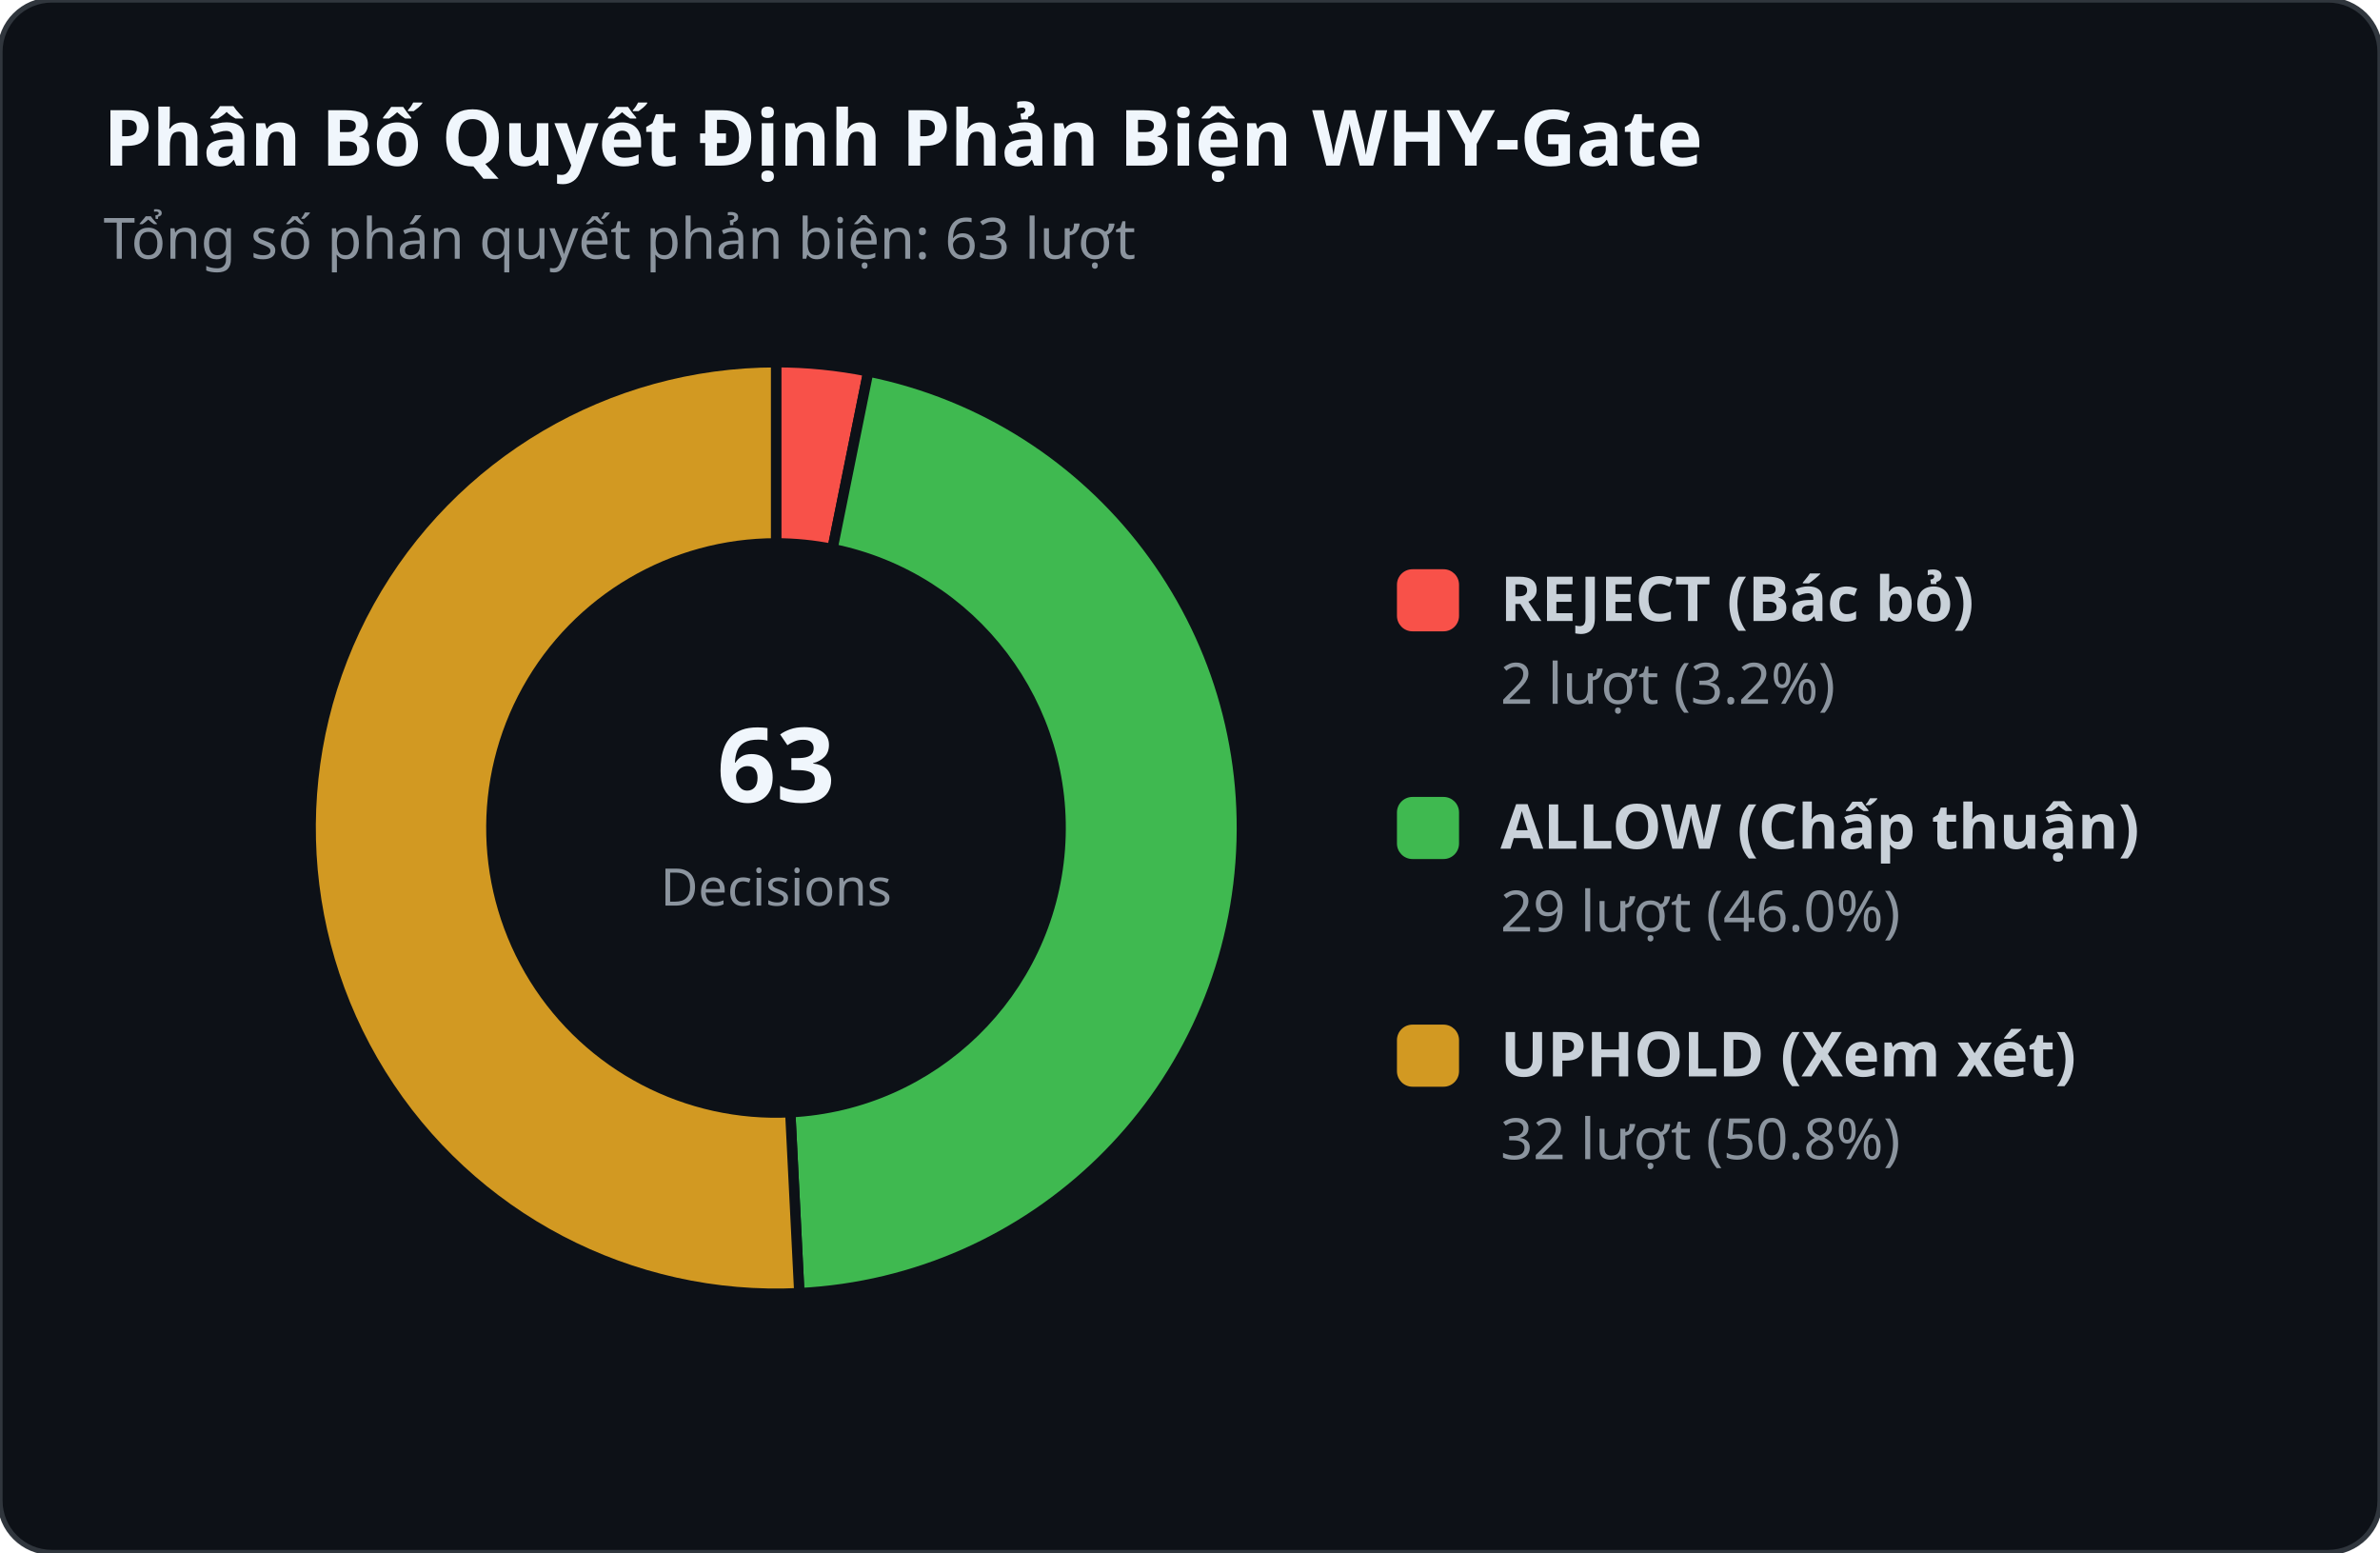
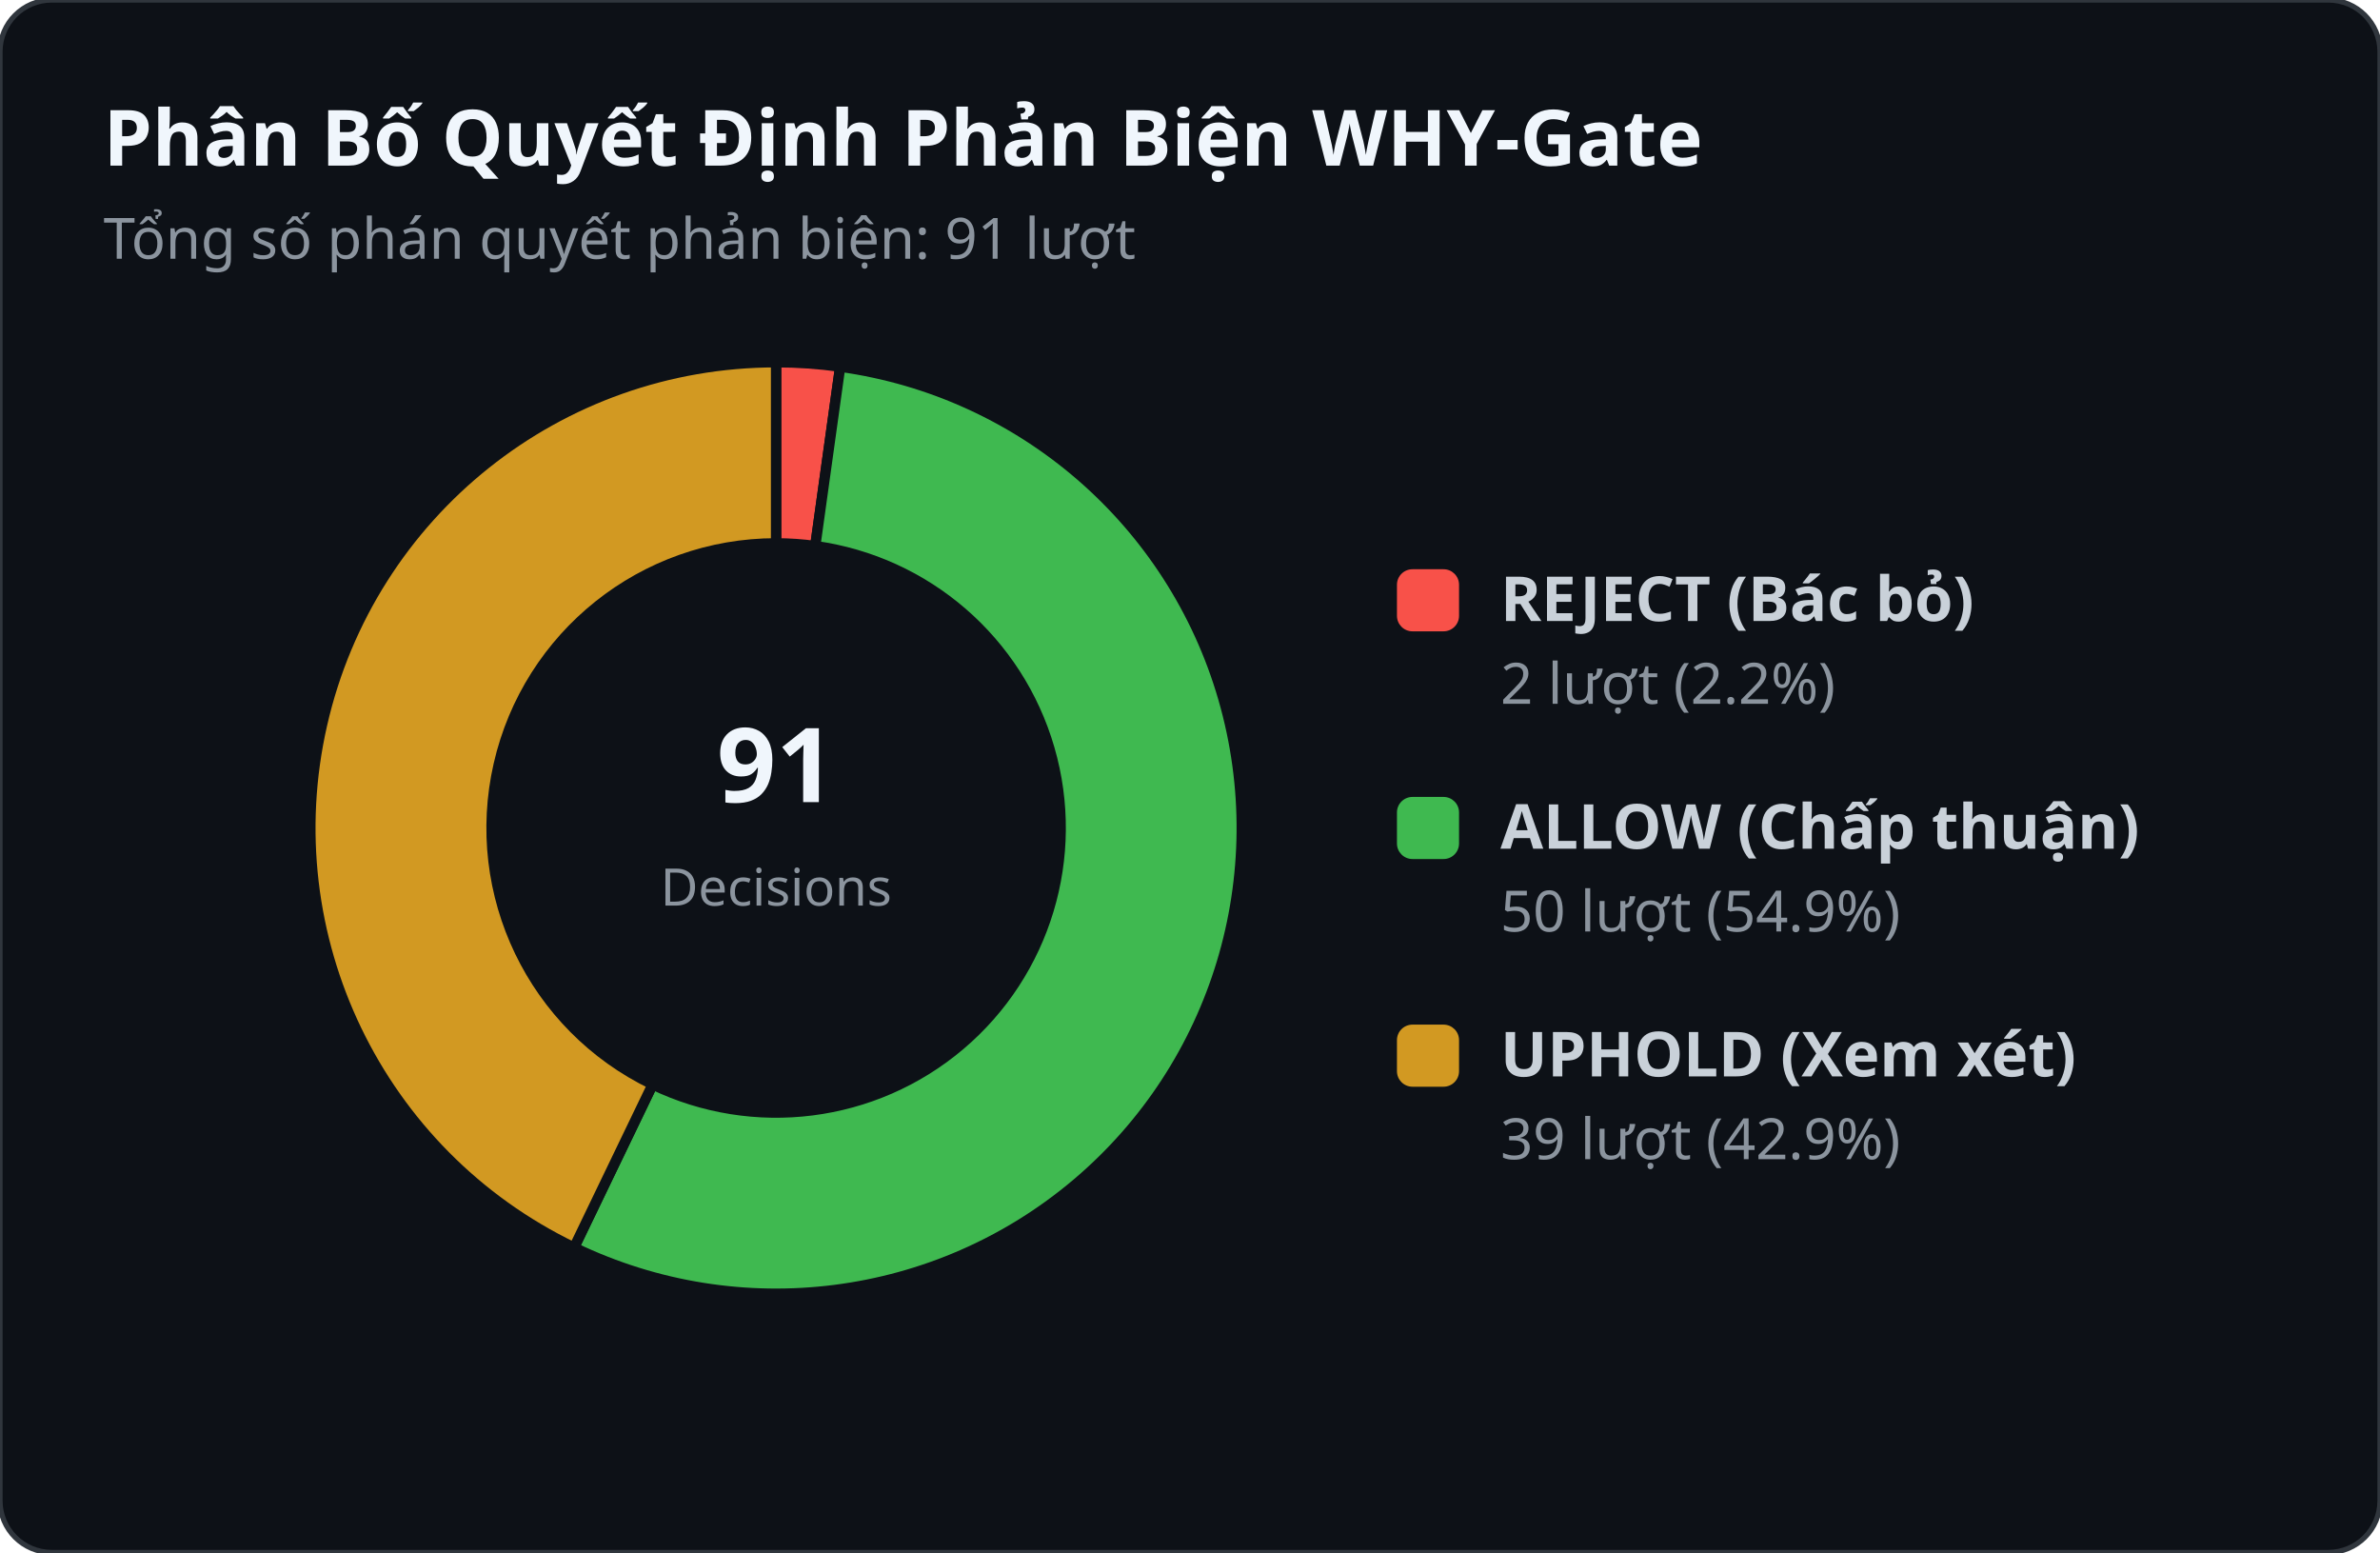
<svg xmlns="http://www.w3.org/2000/svg" width="460" height="300" viewBox="0 0 460 300">
  <rect width="460" height="300" rx="10" fill="#0d1117" stroke="#30363d" stroke-width="1" />
  <text x="20" y="32" font-family="sans-serif" font-size="15" font-weight="600" fill="#f0f6fc">Phân Bố Quyết Định Phản Biện WHY-Gate</text>
-   <text x="20" y="50" font-family="sans-serif" font-size="11" fill="#8b949e">Tổng số phán quyết phản biện: 63 lượt</text>
+   <text x="20" y="50" font-family="sans-serif" font-size="11" fill="#8b949e">Tổng số phán quyết phản biện: 91 lượt</text>
  <circle cx="150" cy="160" r="90" fill="none" stroke="#30363d" stroke-width="1" />
-   <path d="M 150.00 70.00 A 90 90 0 0 1 167.83 71.78 L 160.90 106.09 A 55 55 0 0 0 150.00 105.00 Z" fill="#f85149" stroke="#0d1117" stroke-width="2" />
-   <path d="M 167.83 71.78 A 90 90 0 0 1 154.49 249.89 L 152.74 214.93 A 55 55 0 0 0 160.90 106.09 Z" fill="#3fb950" stroke="#0d1117" stroke-width="2" />
-   <path d="M 154.49 249.89 A 90 90 0 1 1 150.00 70.00 L 150.00 105.00 A 55 55 0 1 0 152.74 214.93 Z" fill="#d29922" stroke="#0d1117" stroke-width="2" />
-   <text x="150" y="155" text-anchor="middle" font-family="sans-serif" font-size="20" font-weight="700" fill="#f0f6fc">63</text>
+   <path d="M 150.00 70.00 A 90 90 0 0 1 162.39 70.86 L 157.57 105.52 A 55 55 0 0 0 150.00 105.00 Z" fill="#f85149" stroke="#0d1117" stroke-width="2" />
+   <path d="M 162.39 70.86 A 90 90 0 1 1 110.95 241.09 L 126.14 209.55 A 55 55 0 1 0 157.57 105.52 Z" fill="#3fb950" stroke="#0d1117" stroke-width="2" />
+   <path d="M 110.95 241.09 A 90 90 0 0 1 150.00 70.00 L 150.00 105.00 A 55 55 0 0 0 126.14 209.55 Z" fill="#d29922" stroke="#0d1117" stroke-width="2" />
+   <text x="150" y="155" text-anchor="middle" font-family="sans-serif" font-size="20" font-weight="700" fill="#f0f6fc">91</text>
  <text x="150" y="175" text-anchor="middle" font-family="sans-serif" font-size="10" fill="#8b949e">Decisions</text>
  <rect x="270" y="110" width="12" height="12" rx="3" fill="#f85149" />
  <text x="290" y="120" font-family="sans-serif" font-size="12" font-weight="600" fill="#c9d1d9">REJECT (Bác bỏ)</text>
-   <text x="290" y="136" font-family="sans-serif" font-size="11" fill="#8b949e">2 lượt (3.2%)</text>
+   <text x="290" y="136" font-family="sans-serif" font-size="11" fill="#8b949e">2 lượt (2.2%)</text>
  <rect x="270" y="154" width="12" height="12" rx="3" fill="#3fb950" />
  <text x="290" y="164" font-family="sans-serif" font-size="12" font-weight="600" fill="#c9d1d9">ALLOW (Chấp thuận)</text>
-   <text x="290" y="180" font-family="sans-serif" font-size="11" fill="#8b949e">29 lượt (46.0%)</text>
+   <text x="290" y="180" font-family="sans-serif" font-size="11" fill="#8b949e">50 lượt (54.9%)</text>
  <rect x="270" y="198" width="12" height="12" rx="3" fill="#d29922" />
  <text x="290" y="208" font-family="sans-serif" font-size="12" font-weight="600" fill="#c9d1d9">UPHOLD (Xem xét)</text>
-   <text x="290" y="224" font-family="sans-serif" font-size="11" fill="#8b949e">32 lượt (50.8%)</text>
+   <text x="290" y="224" font-family="sans-serif" font-size="11" fill="#8b949e">39 lượt (42.9%)</text>
</svg>
